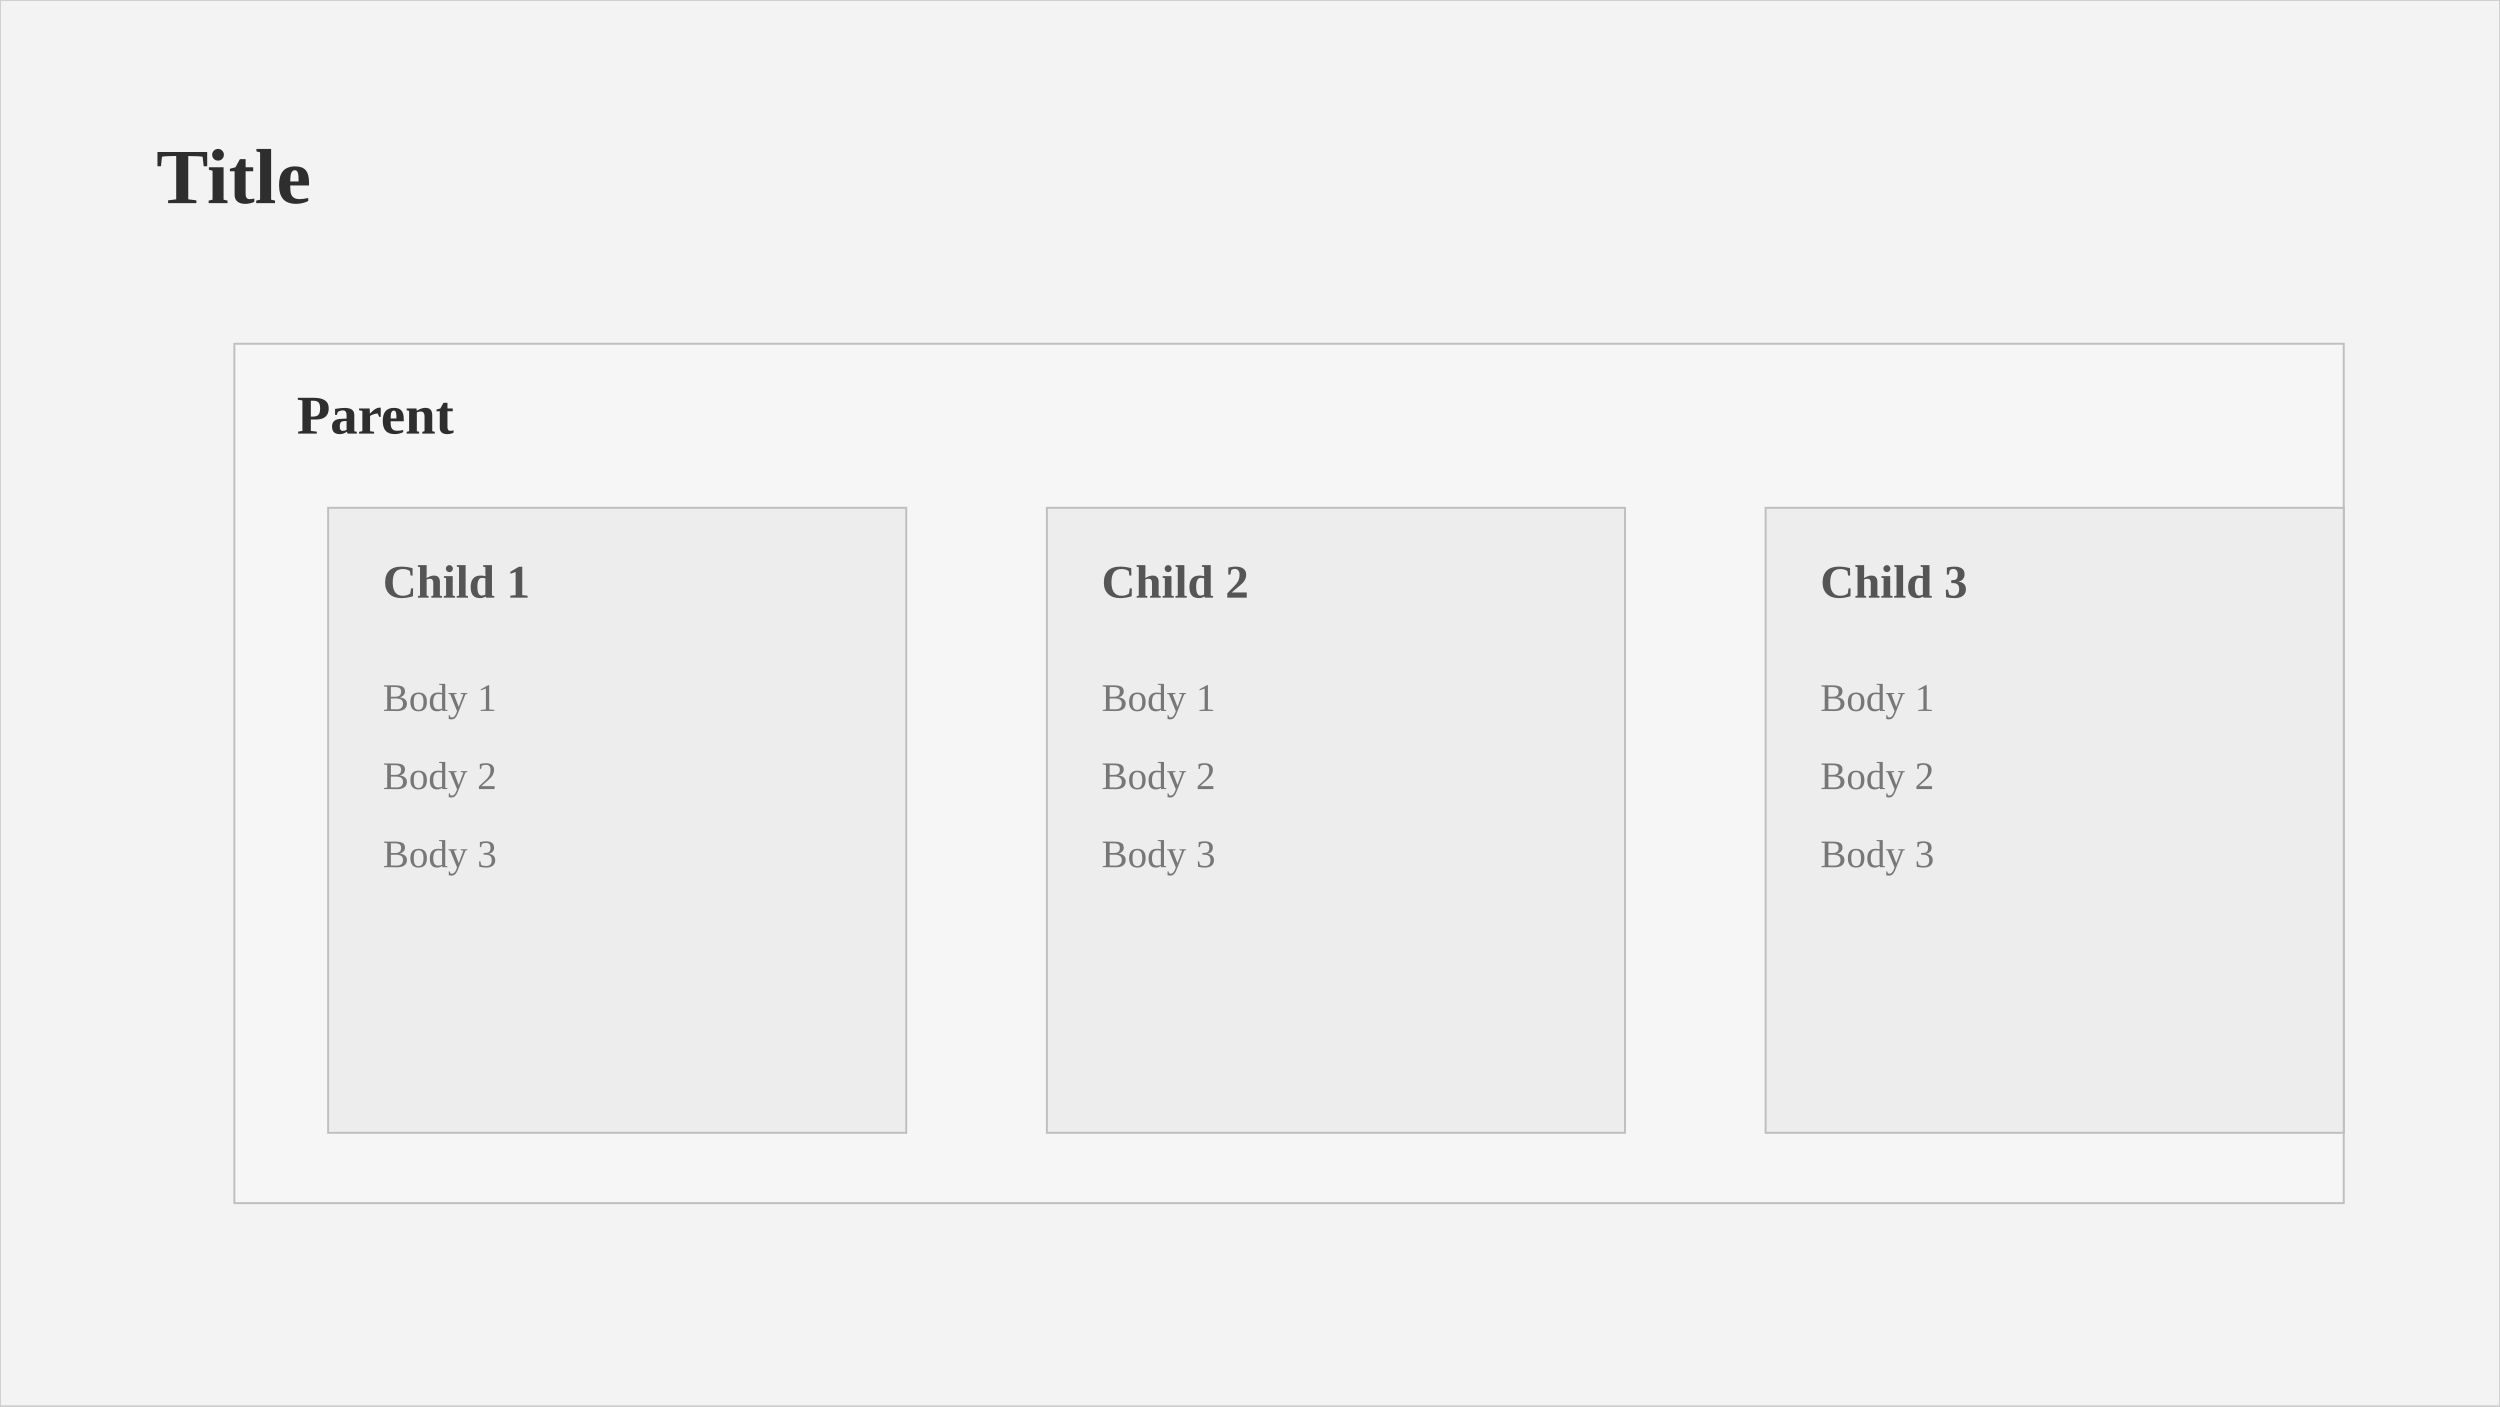
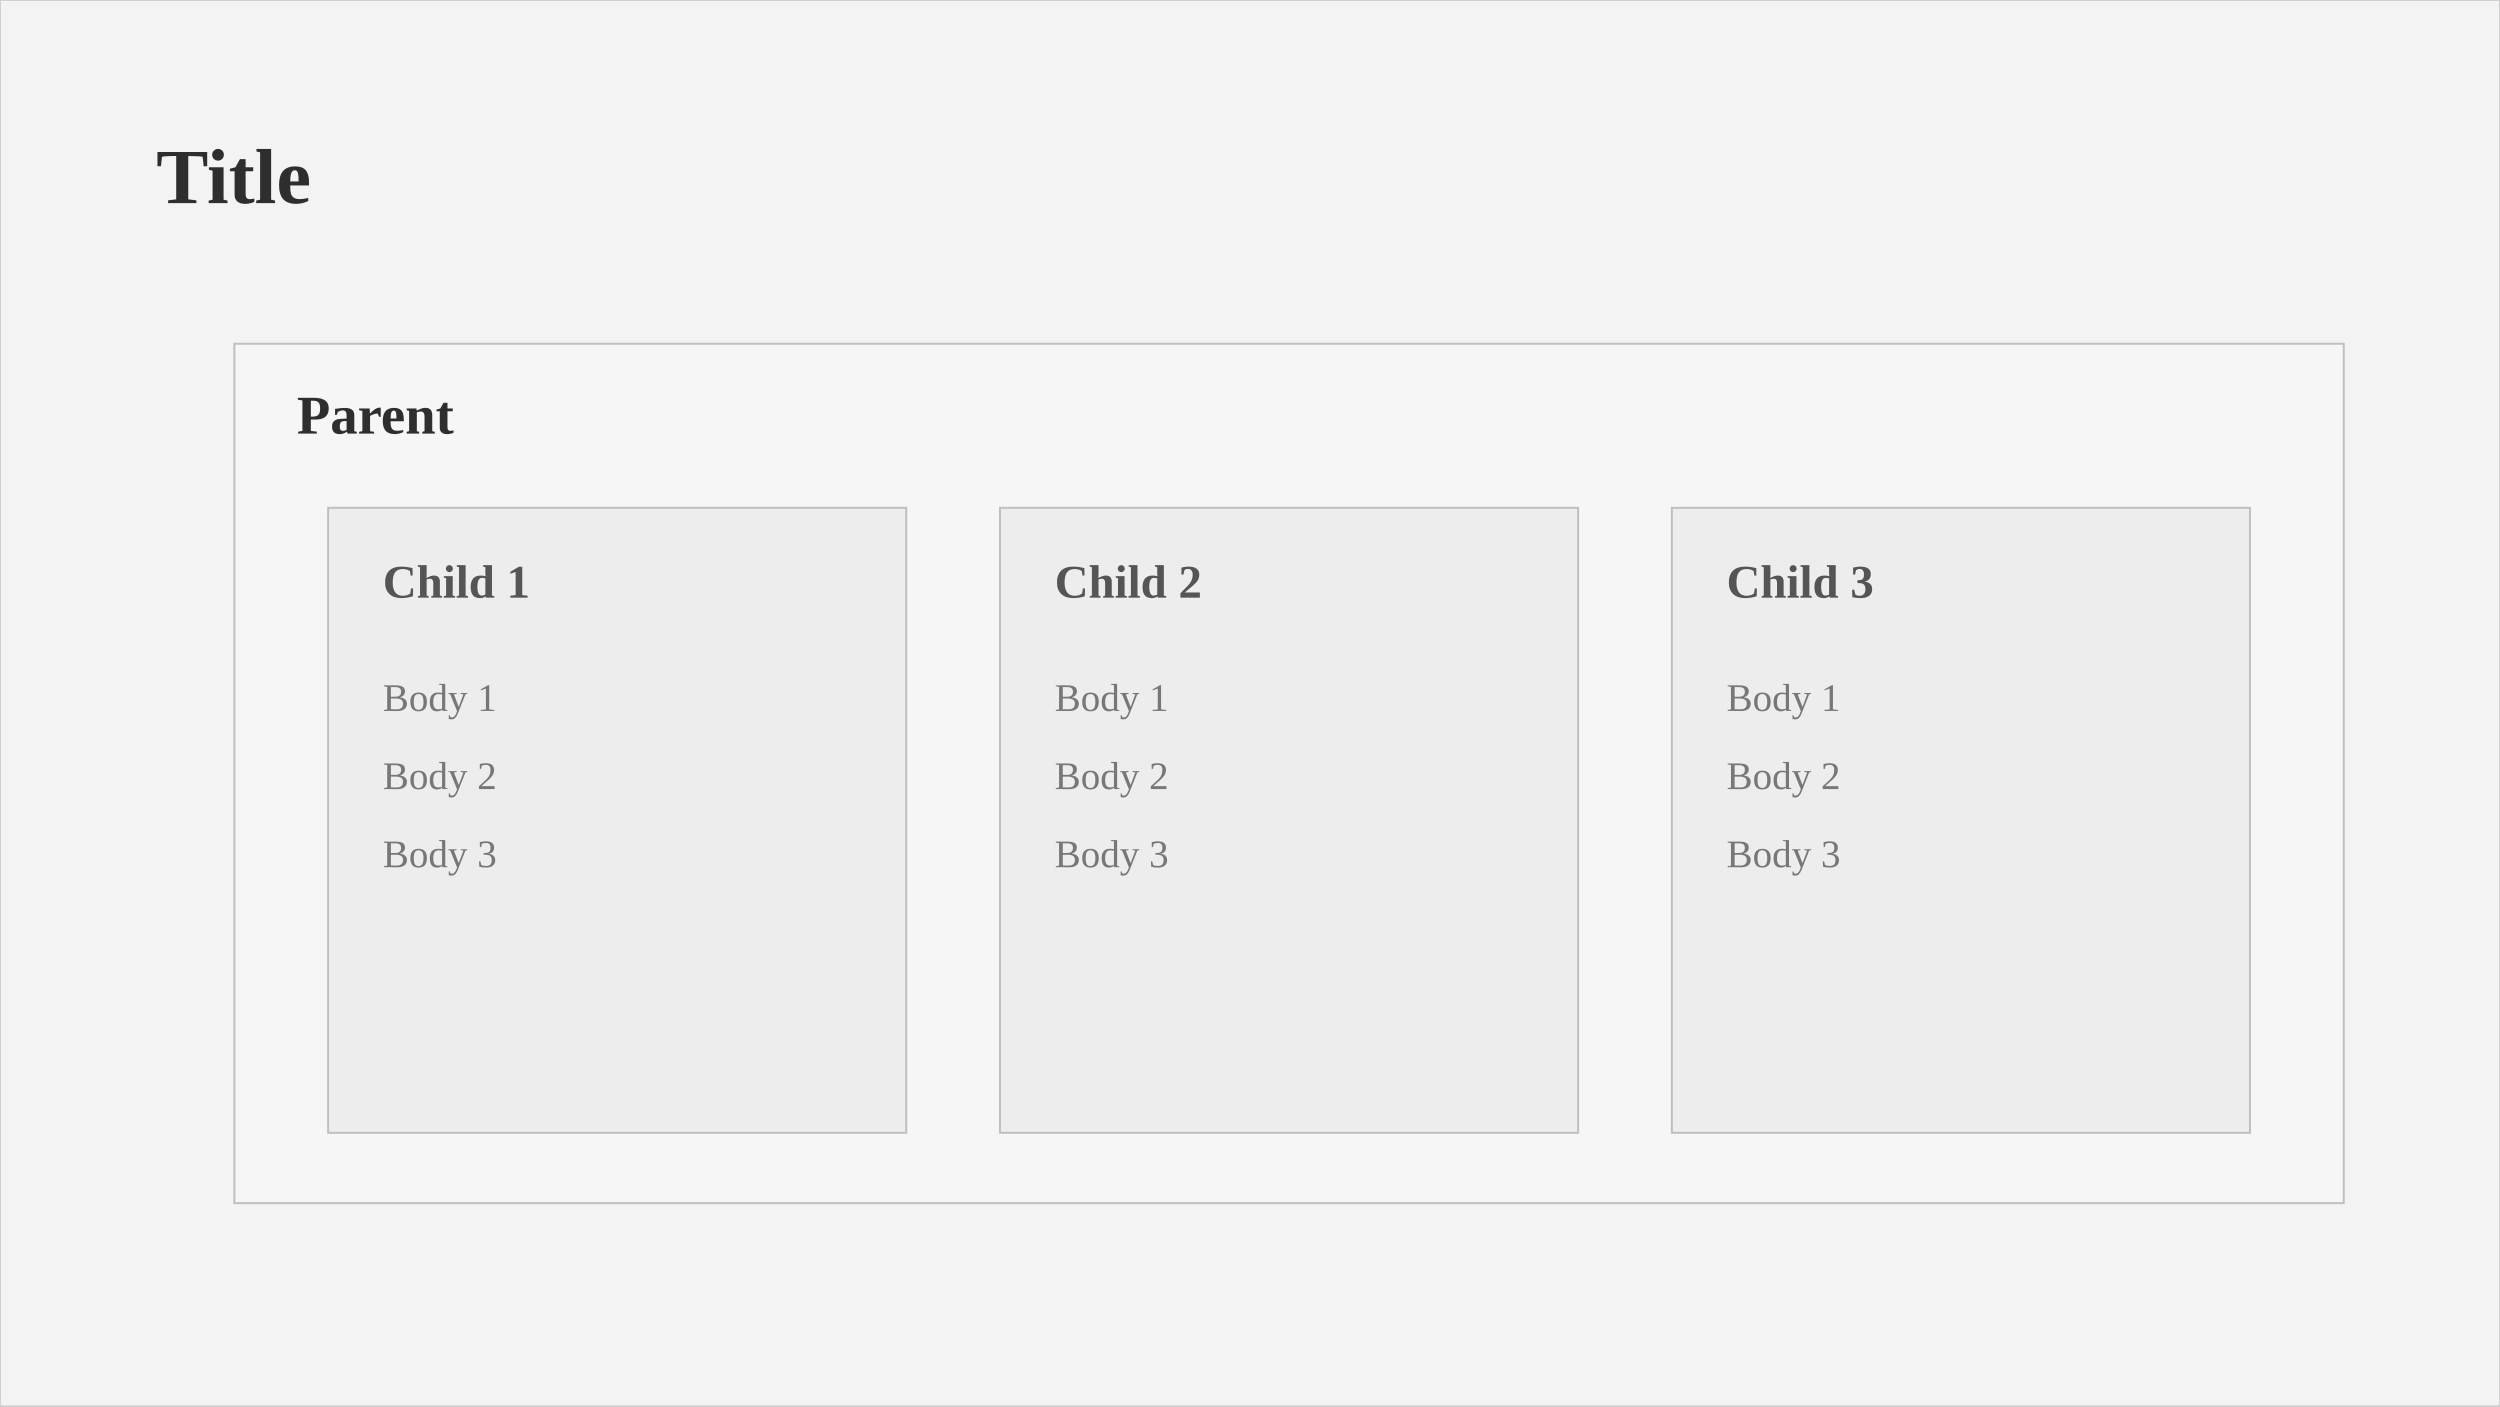
<svg xmlns="http://www.w3.org/2000/svg" viewBox="0 0 1280 720">
  <rect x="0" y="0" width="1280" height="720" fill="#F3F3F3" stroke="#CFCFCF" />
  <text x="80" y="104" font-size="40" fill="#2E2E2E" font-weight="700">Title</text>
  <rect x="120" y="176" width="1080" height="440" fill="#F6F6F6" stroke="#BFBFBF" />
  <text x="152" y="222" font-size="28" fill="#2E2E2E" font-weight="700">Parent</text>
  <rect x="168" y="260" width="296" height="320" fill="#EDEDED" stroke="#BFBFBF" />
  <text x="196" y="306" font-size="24" fill="#555555" font-weight="700">Child 1</text>
  <text x="196" y="364" font-size="20" fill="#777777">Body 1</text>
  <text x="196" y="404" font-size="20" fill="#777777">Body 2</text>
  <text x="196" y="444" font-size="20" fill="#777777">Body 3</text>
-   <rect x="536" y="260" width="296" height="320" fill="#EDEDED" stroke="#BFBFBF" />
-   <text x="564" y="306" font-size="24" fill="#555555" font-weight="700">Child 2</text>
-   <text x="564" y="364" font-size="20" fill="#777777">Body 1</text>
-   <text x="564" y="404" font-size="20" fill="#777777">Body 2</text>
-   <text x="564" y="444" font-size="20" fill="#777777">Body 3</text>
-   <rect x="904" y="260" width="296" height="320" fill="#EDEDED" stroke="#BFBFBF" />
-   <text x="932" y="306" font-size="24" fill="#555555" font-weight="700">Child 3</text>
-   <text x="932" y="364" font-size="20" fill="#777777">Body 1</text>
-   <text x="932" y="404" font-size="20" fill="#777777">Body 2</text>
-   <text x="932" y="444" font-size="20" fill="#777777">Body 3</text>
+   <rect x="512" y="260" width="296" height="320" fill="#EDEDED" stroke="#BFBFBF" />
+   <text x="540" y="306" font-size="24" fill="#555555" font-weight="700">Child 2</text>
+   <text x="540" y="364" font-size="20" fill="#777777">Body 1</text>
+   <text x="540" y="404" font-size="20" fill="#777777">Body 2</text>
+   <text x="540" y="444" font-size="20" fill="#777777">Body 3</text>
+   <rect x="856" y="260" width="296" height="320" fill="#EDEDED" stroke="#BFBFBF" />
+   <text x="884" y="306" font-size="24" fill="#555555" font-weight="700">Child 3</text>
+   <text x="884" y="364" font-size="20" fill="#777777">Body 1</text>
+   <text x="884" y="404" font-size="20" fill="#777777">Body 2</text>
+   <text x="884" y="444" font-size="20" fill="#777777">Body 3</text>
</svg>
